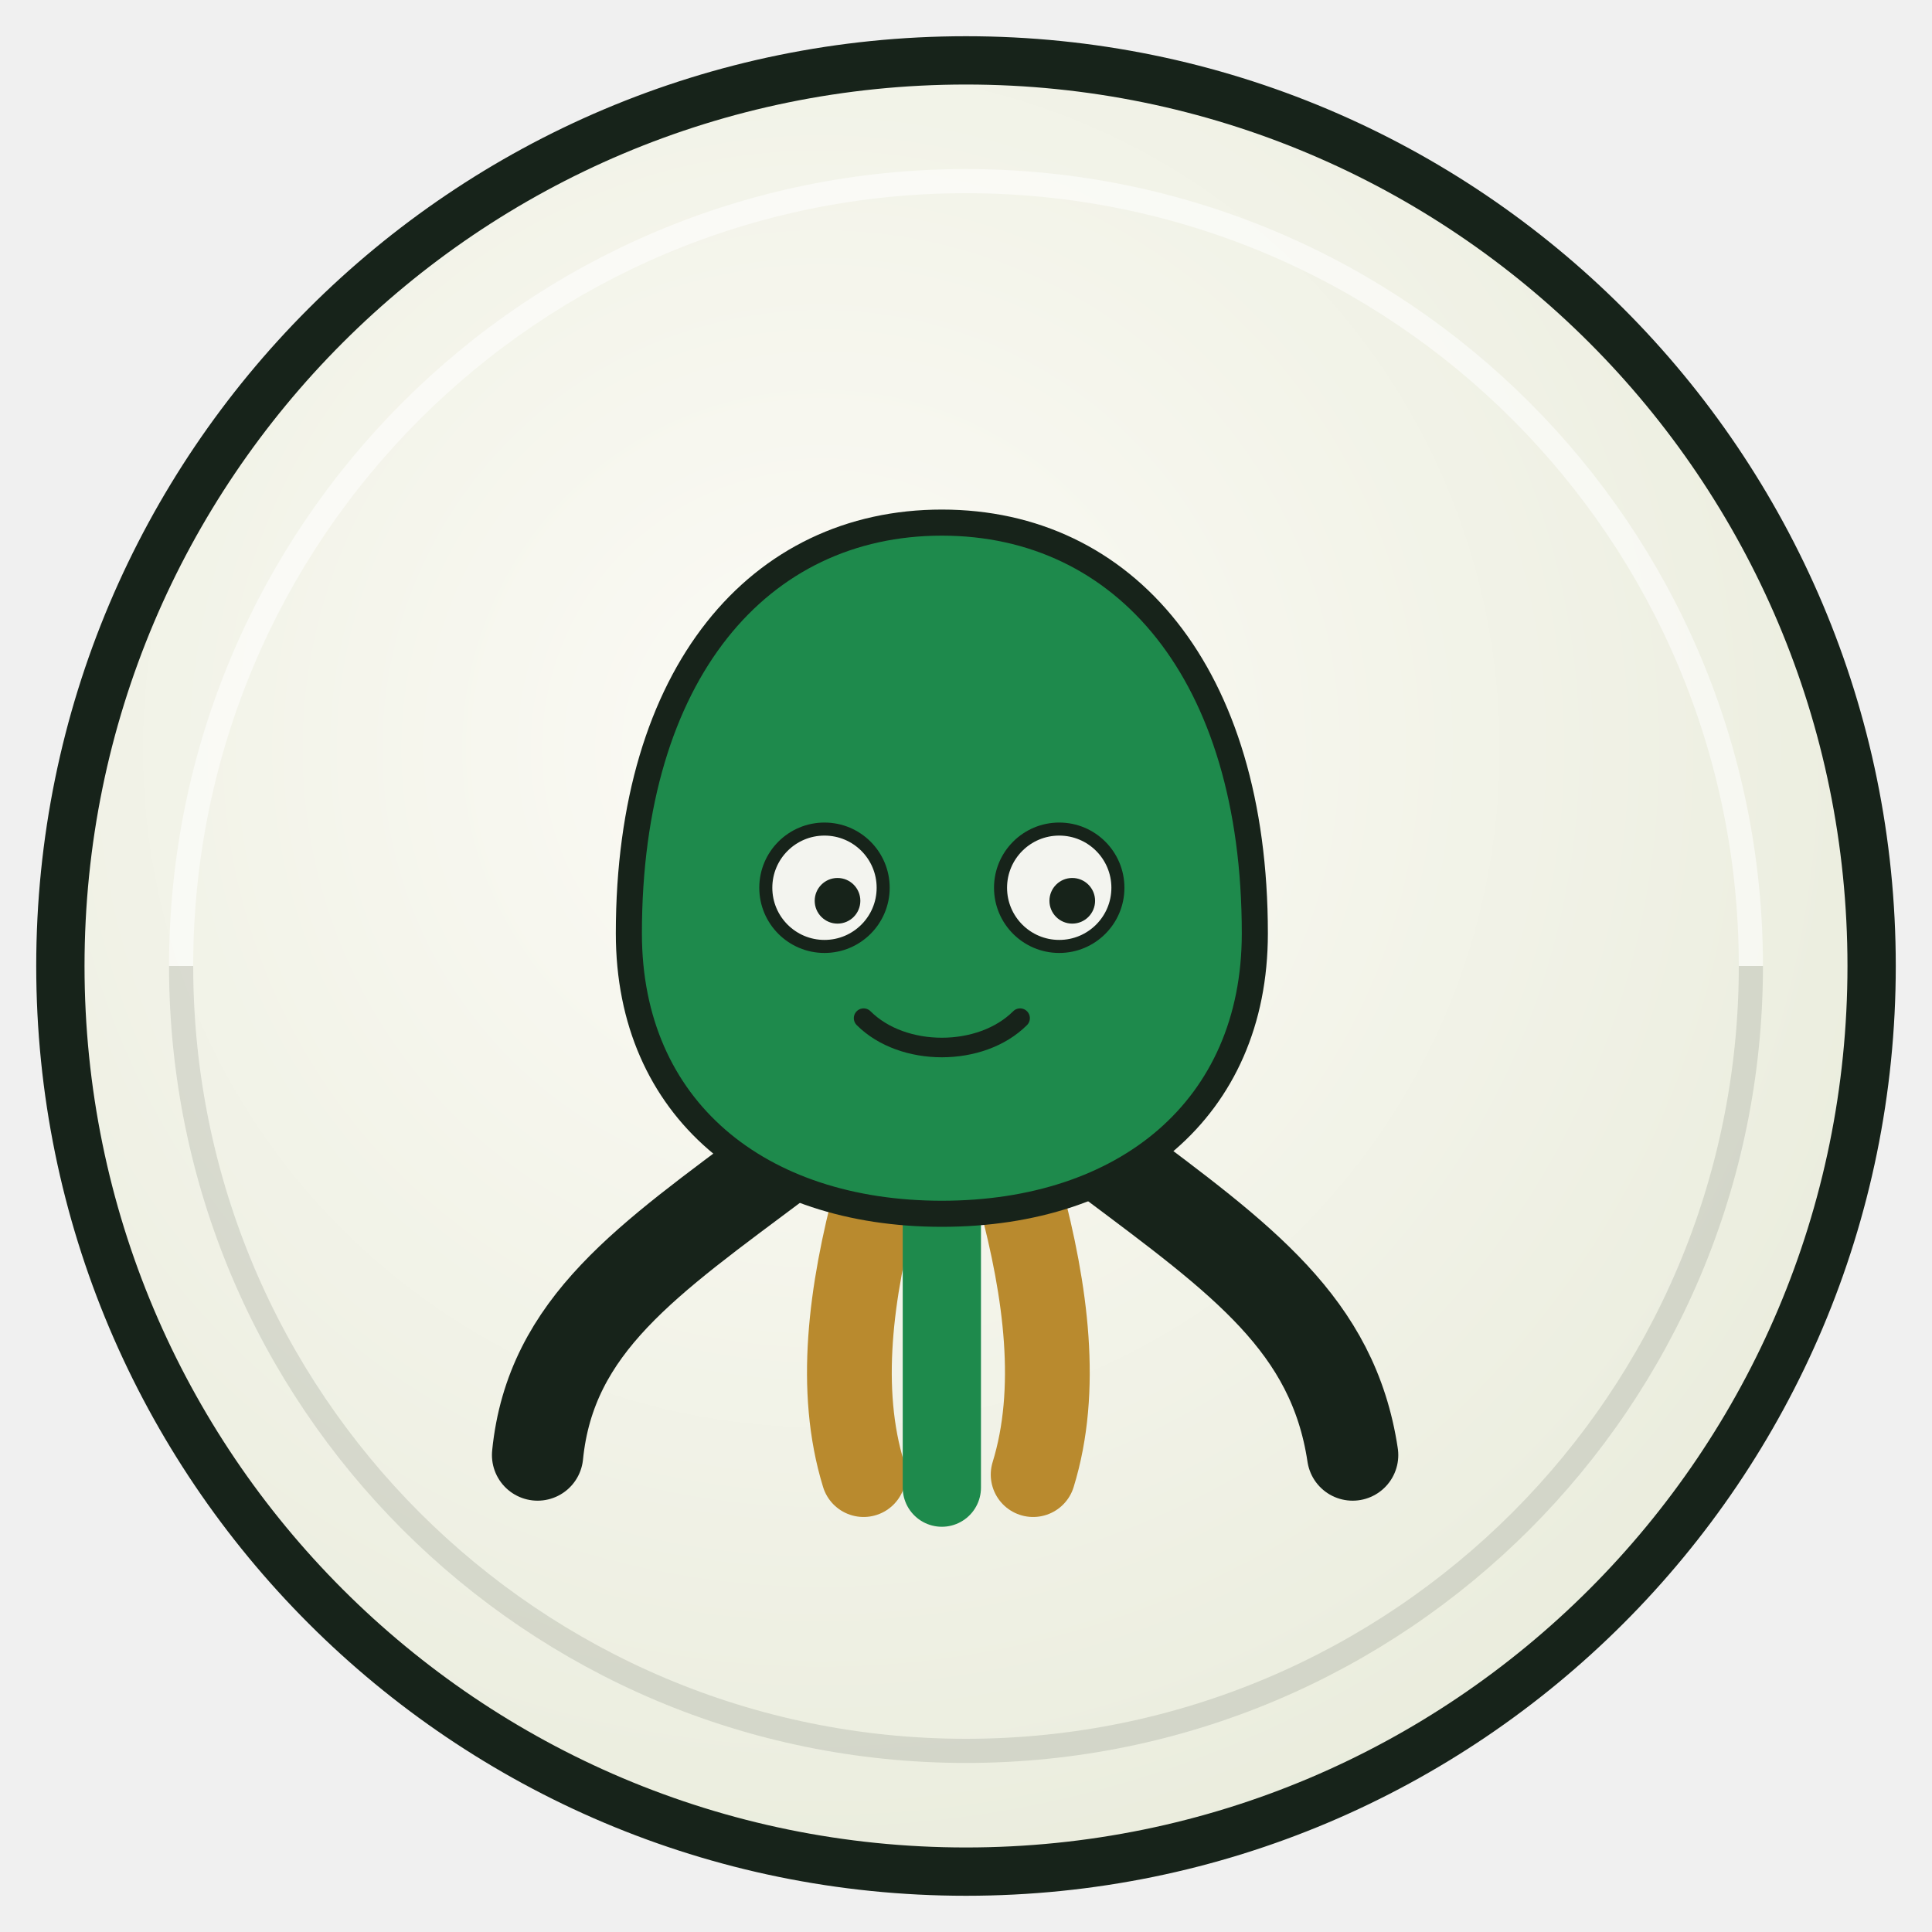
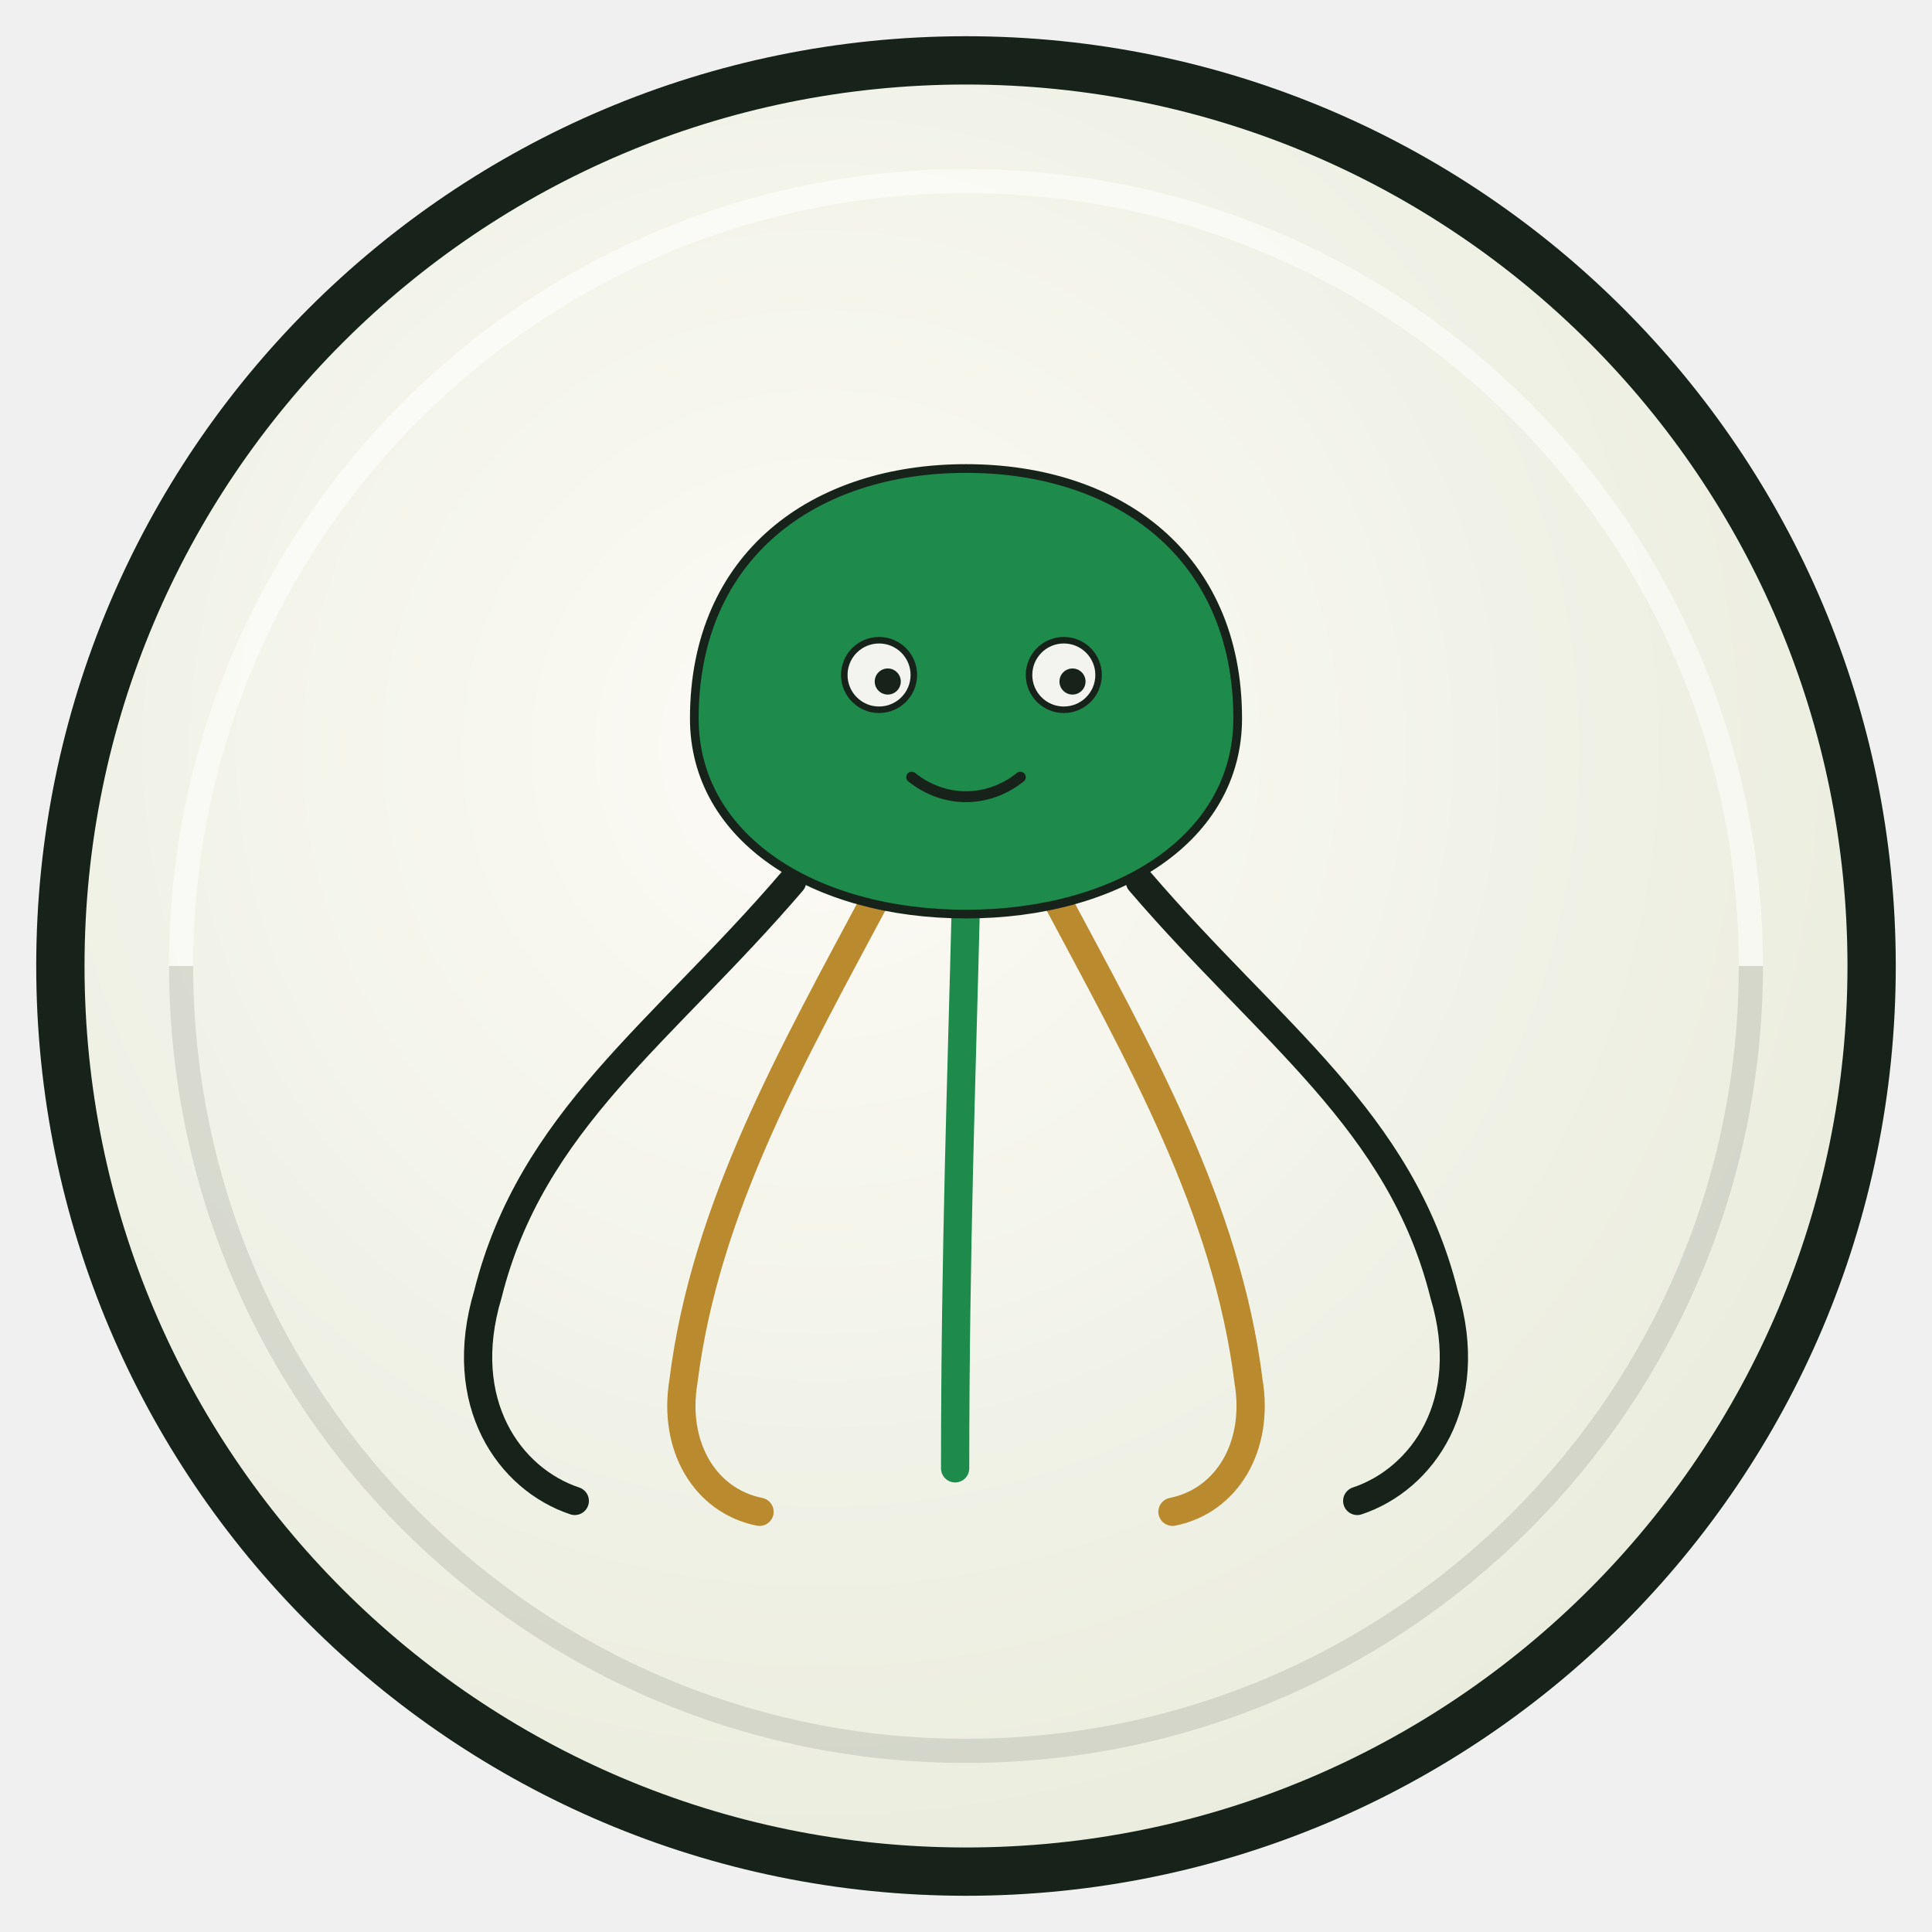
<svg xmlns="http://www.w3.org/2000/svg" viewBox="0 0 320 320" role="img" aria-label="Crescopus">
  <defs>
    <radialGradient id="favBadgeFill" cx="42%" cy="38%" r="75%">
      <stop offset="0%" stop-color="#FCFBF6" />
      <stop offset="100%" stop-color="#E7EAD9" />
    </radialGradient>
  </defs>
  <circle cx="160" cy="160" r="150" fill="url(#favBadgeFill)" stroke="#17231A" stroke-width="8" />
  <path d="M30,160 A130,130 0 0 1 290,160" fill="none" stroke="#FFFFFF" stroke-width="4" opacity="0.55" />
  <path d="M290,160 A130,130 0 0 1 30,160" fill="none" stroke="#17231A" stroke-width="4" opacity="0.12" />
-   <g transform="translate(48,52) scale(1.08)">
-     <path d="M75 130 C55 145,40 155,38 175" fill="none" stroke="#17231A" stroke-width="14" stroke-linecap="round" />
-     <path d="M90 135 C86 150,84 165,88 178" fill="none" stroke="#B98A2E" stroke-width="13" stroke-linecap="round" />
-     <path d="M100 137 C100 152,100 167,100 180" fill="none" stroke="#1E8A4C" stroke-width="12" stroke-linecap="round" />
-     <path d="M112 135 C116 150,118 165,114 178" fill="none" stroke="#B98A2E" stroke-width="13" stroke-linecap="round" />
-     <path d="M126 130 C146 145,160 155,163 175" fill="none" stroke="#17231A" stroke-width="14" stroke-linecap="round" />
-     <path d="M52 95 C52 55,72 32,100 32 C128 32,148 55,148 95 C148 122,128 138,100 138 C72 138,52 122,52 95 Z" fill="#1E8A4C" stroke="#17231A" stroke-width="4" />
-     <circle cx="82" cy="88" r="9" fill="#F3F4EF" stroke="#17231A" stroke-width="2" />
-     <circle cx="118" cy="88" r="9" fill="#F3F4EF" stroke="#17231A" stroke-width="2" />
-     <circle cx="84" cy="90" r="3.5" fill="#17231A" />
-     <circle cx="120" cy="90" r="3.5" fill="#17231A" />
-     <path d="M88 108 C94 114,106 114,112 108" fill="none" stroke="#17231A" stroke-width="3" stroke-linecap="round" />
+   <g transform="translate(160,164) scale(0.36) translate(-340,-320)">
+     <path d="M260 270 C200 340,140 380,120 460 C105 510,130 545,160 555" fill="none" stroke="#17231A" stroke-width="13" stroke-linecap="round" />
+     <path d="M300 275 C260 350,220 420,210 500 C205 530,220 555,245 560" fill="none" stroke="#B98A2E" stroke-width="13" stroke-linecap="round" />
+     <path d="M340 278 C338 360,335 440,335 540" fill="none" stroke="#1E8A4C" stroke-width="13" stroke-linecap="round" />
+     <path d="M380 275 C420 350,460 420,470 500 C475 530,460 555,435 560" fill="none" stroke="#B98A2E" stroke-width="13" stroke-linecap="round" />
+     <path d="M420 270 C480 340,540 380,560 460 C575 510,550 545,520 555" fill="none" stroke="#17231A" stroke-width="13" stroke-linecap="round" />
+     <path d="M215 195 C215 120,270 80,340 80 C410 80,465 120,465 195 C465 250,410 285,340 285 C270 285,215 250,215 195 Z" fill="#1E8A4C" stroke="#17231A" stroke-width="4" />
+     <circle cx="300" cy="175" r="16" fill="#F3F4EF" stroke="#17231A" stroke-width="3" />
+     <circle cx="385" cy="175" r="16" fill="#F3F4EF" stroke="#17231A" stroke-width="3" />
+     <circle cx="304" cy="178" r="6" fill="#17231A" />
+     <circle cx="389" cy="178" r="6" fill="#17231A" />
+     <path d="M315 222 C330 234,350 234,365 222" fill="none" stroke="#17231A" stroke-width="5" stroke-linecap="round" />
  </g>
</svg>
